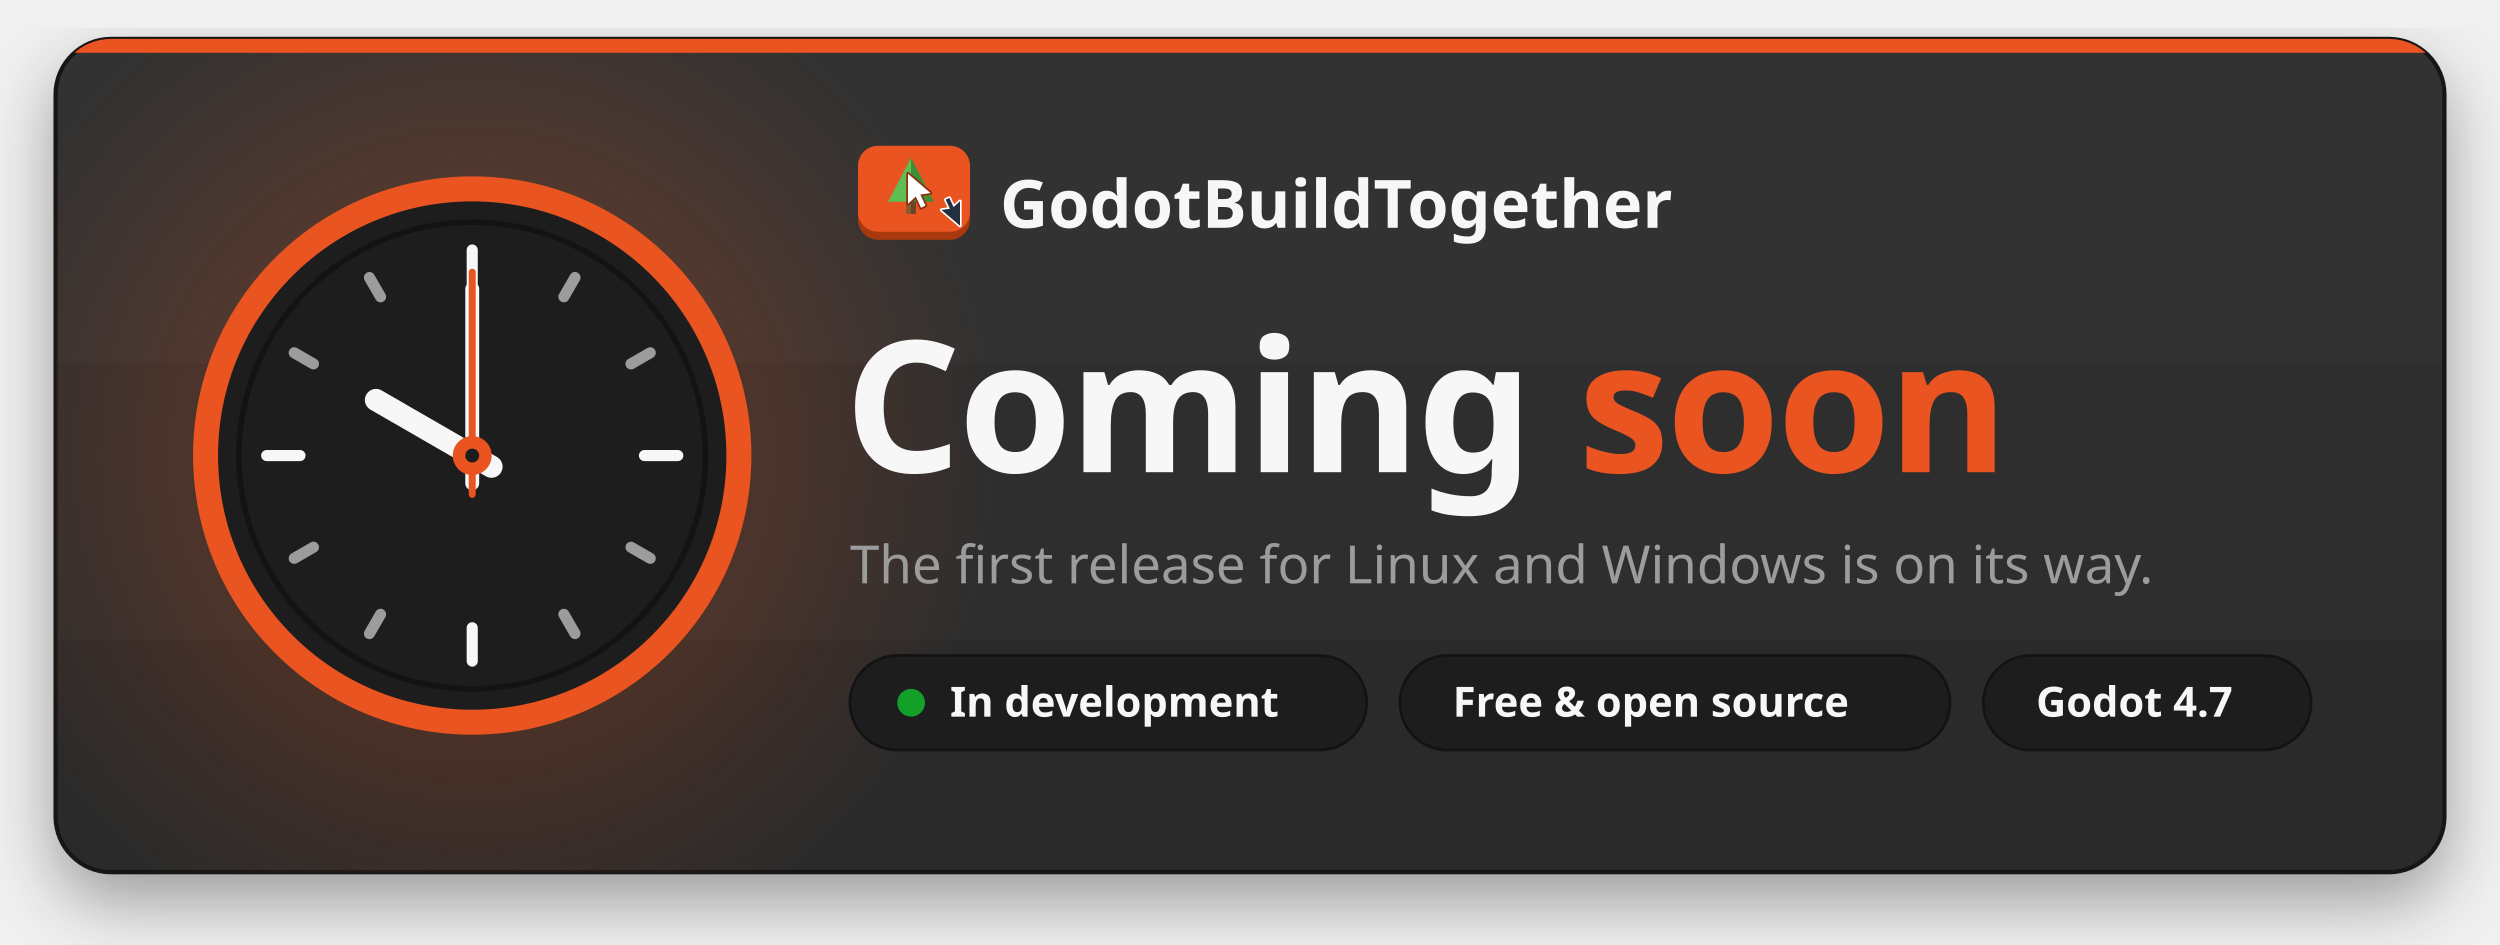
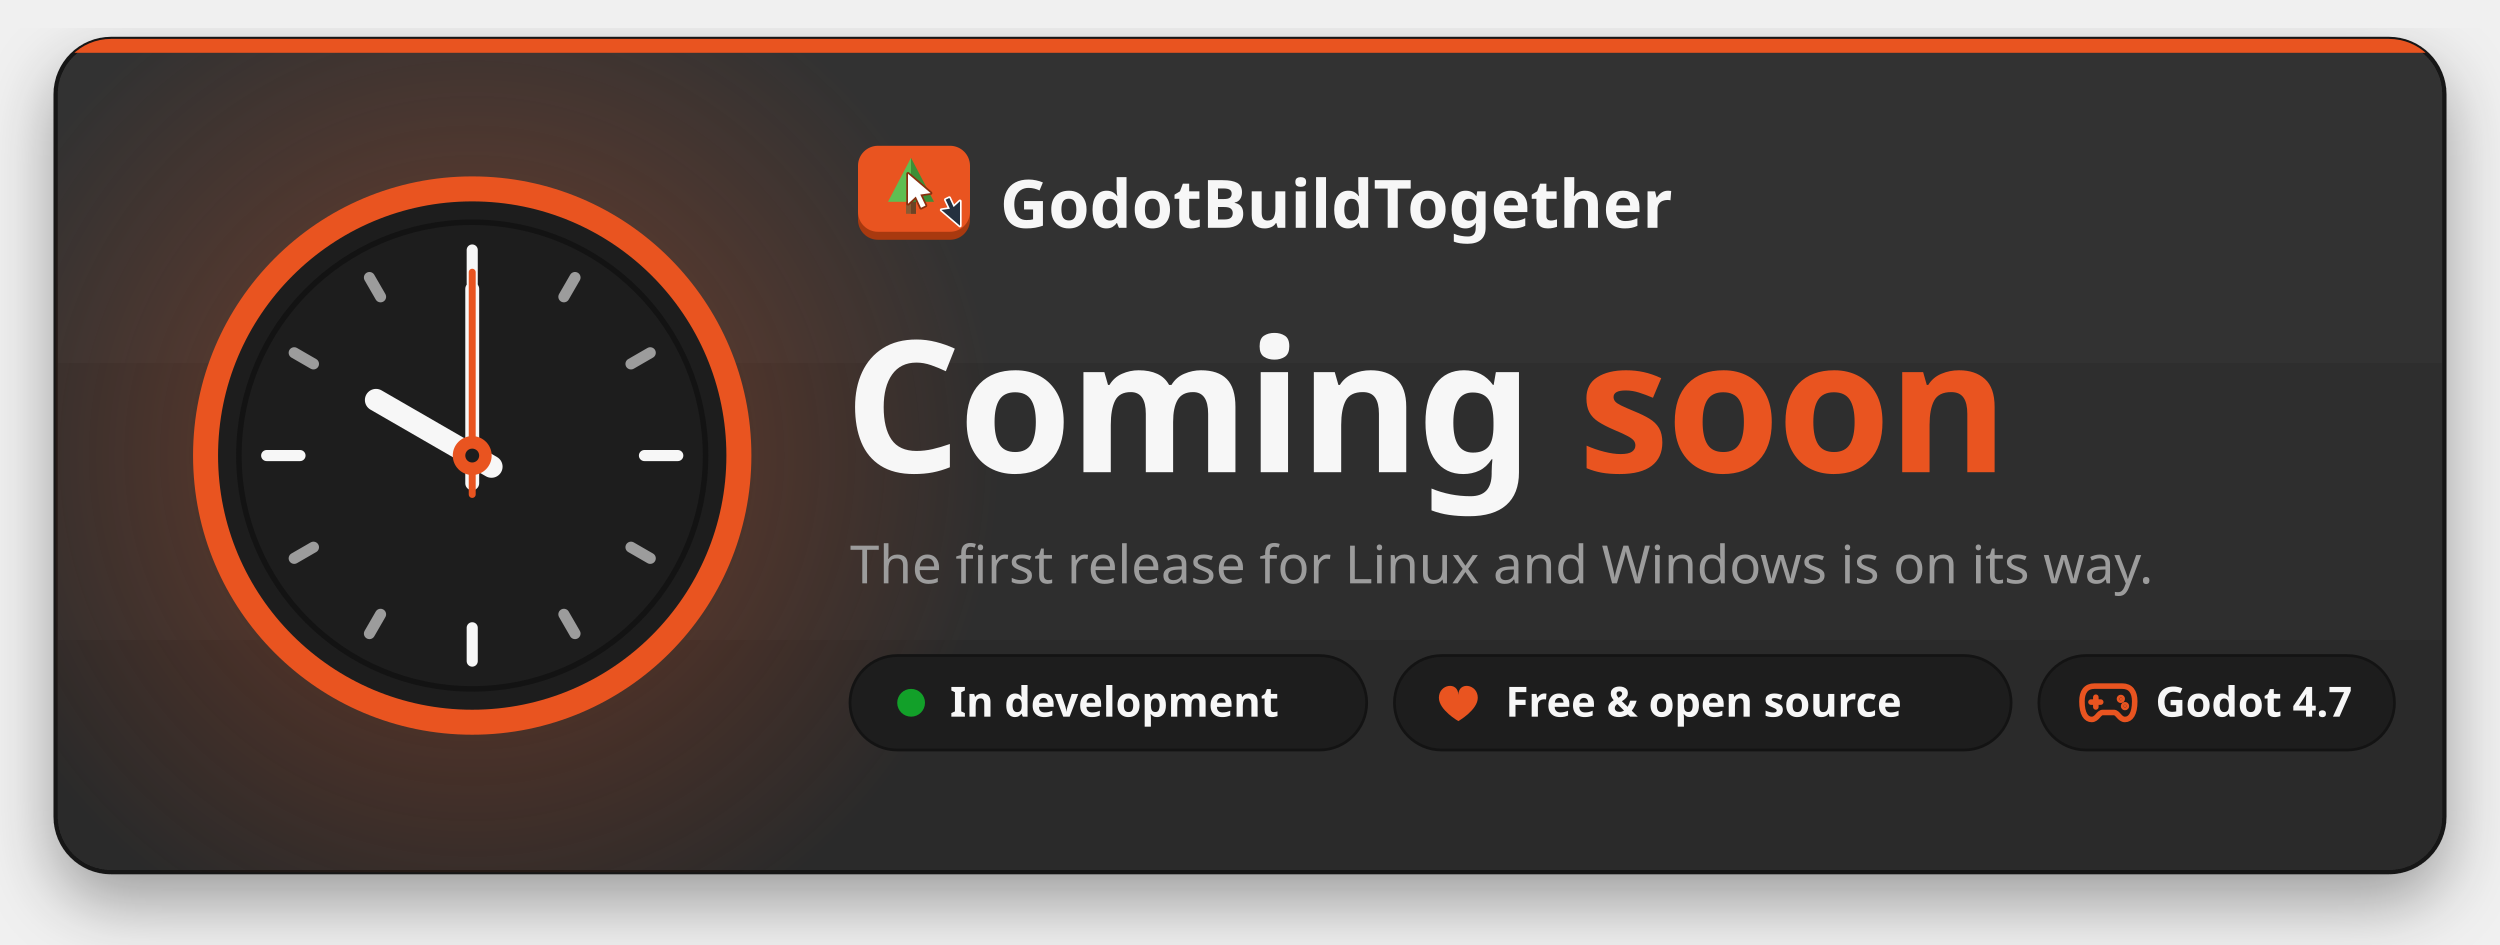
<svg xmlns="http://www.w3.org/2000/svg" viewBox="0 0 900 340" width="900" height="340" role="img" aria-label="GodotBuildTogether — coming soon">
  <defs>
    <filter id="shadow" x="-10%" y="-10%" width="120%" height="130%">
      <feDropShadow dx="0" dy="10" stdDeviation="12" flood-color="#000" flood-opacity="0.35" />
    </filter>
    <radialGradient id="glow" cx="0.5" cy="0.5" r="0.5">
      <stop offset="0" stop-color="#E95420" stop-opacity="0.35" />
      <stop offset="1" stop-color="#E95420" stop-opacity="0" />
    </radialGradient>
    <linearGradient id="card" x1="0" y1="0" x2="0" y2="1">
      <stop offset="0" stop-color="#333333" />
      <stop offset="1" stop-color="#2A2A2A" />
    </linearGradient>
    <clipPath id="cardclip">
      <rect x="20" y="14" width="860" height="300" rx="20" />
    </clipPath>
  </defs>
  <style>
    text { font-family: Ubuntu, "Segoe UI", system-ui, -apple-system, Cantarell, "Noto Sans", "Helvetica Neue", Arial, sans-serif; }
  </style>
  <rect x="20" y="14" width="860" height="300" rx="20" fill="url(#card)" stroke="#131313" stroke-width="1.5" filter="url(#shadow)" />
  <g clip-path="url(#cardclip)">
    <circle cx="170" cy="164" r="190" fill="url(#glow)" />
    <rect x="20" y="14" width="860" height="5" fill="#E95420" />
  </g>
  <g transform="translate(170 164)">
    <circle r="96" fill="#1D1D1D" stroke="#E95420" stroke-width="9" />
    <circle r="84" fill="none" stroke="#131313" stroke-width="2" />
    <g stroke="#9C9C9C" stroke-width="4" stroke-linecap="round">
      <line y1="-74" y2="-62" transform="rotate(0)" stroke="#F7F7F7" />
      <line y1="-74" y2="-66" transform="rotate(30)" />
      <line y1="-74" y2="-66" transform="rotate(60)" />
      <line y1="-74" y2="-62" transform="rotate(90)" stroke="#F7F7F7" />
      <line y1="-74" y2="-66" transform="rotate(120)" />
      <line y1="-74" y2="-66" transform="rotate(150)" />
      <line y1="-74" y2="-62" transform="rotate(180)" stroke="#F7F7F7" />
      <line y1="-74" y2="-66" transform="rotate(210)" />
      <line y1="-74" y2="-66" transform="rotate(240)" />
      <line y1="-74" y2="-62" transform="rotate(270)" stroke="#F7F7F7" />
      <line y1="-74" y2="-66" transform="rotate(300)" />
      <line y1="-74" y2="-66" transform="rotate(330)" />
    </g>
    <line y1="8" y2="-40" stroke="#F7F7F7" stroke-width="8" stroke-linecap="round" transform="rotate(300)">
      <animateTransform attributeName="transform" type="rotate" from="300" to="660" dur="72s" repeatCount="indefinite" />
    </line>
    <line y1="10" y2="-60" stroke="#F7F7F7" stroke-width="5" stroke-linecap="round">
      <animateTransform attributeName="transform" type="rotate" from="0" to="360" dur="6s" repeatCount="indefinite" />
    </line>
    <line y1="14" y2="-66" stroke="#E95420" stroke-width="2.5" stroke-linecap="round">
      <animateTransform attributeName="transform" type="rotate" values="0;6;12;18;24;30;36;42;48;54;60;66;72;78;84;90;96;102;108;114;120;126;132;138;144;150;156;162;168;174;180;186;192;198;204;210;216;222;228;234;240;246;252;258;264;270;276;282;288;294;300;306;312;318;324;330;336;342;348;354;360" dur="60s" calcMode="discrete" repeatCount="indefinite" />
    </line>
    <circle r="7" fill="#E95420" />
    <circle r="2.5" fill="#1D1D1D" />
  </g>
  <g transform="translate(306 46) scale(0.36)">
    <rect x="8" y="26" width="112" height="86" rx="20" fill="#A8390F" />
    <rect x="8" y="18" width="112" height="86" rx="20" fill="#E95420" />
    <rect x="56" y="70" width="10" height="16" fill="#8A5A33" />
    <rect x="61" y="70" width="5" height="16" fill="#6B4325" />
    <path d="M61 30 L61 74 L38 74 Z" fill="#5FBE52" />
    <path d="M61 30 L61 74 L84 74 Z" fill="#3E8F36" />
    <path d="M0 0 L0 30 L7.8 22.8 L13 34 L17.5 31.8 L12.3 20.8 L22.6 19.3 Z" fill="#FFFFFF" stroke="#8A2F0D" stroke-width="3.5" stroke-linejoin="round" paint-order="stroke" transform="translate(58,46)" />
    <path d="M0 0 L0 30 L7.8 22.8 L13 34 L17.5 31.8 L12.3 20.8 L22.6 19.3 Z" fill="#24303F" stroke="#FFFFFF" stroke-width="4" stroke-linejoin="round" paint-order="stroke" transform="translate(110,98) rotate(180) scale(0.82)" />
  </g>
  <text x="360" y="82" font-size="24" font-weight="700" fill="#F7F7F7">GodotBuildTogether</text>
  <text x="304" y="170" font-size="66" font-weight="700" fill="#F7F7F7" letter-spacing="-1">Coming <tspan fill="#E95420">soon</tspan>
  </text>
  <text x="306" y="210" font-size="19" fill="#9C9C9C">The first release for Linux and Windows is on its way.</text>
  <g font-size="15" font-weight="600">
    <rect x="306" y="236" width="186" height="34" rx="17" fill="#1D1D1D" stroke="#131313" />
    <circle cx="328" cy="253" r="5" fill="#12A029">
      <animate attributeName="opacity" values="1;0.25;1" dur="1.8s" repeatCount="indefinite" />
    </circle>
    <text x="342" y="258" fill="#F7F7F7">In development</text>
-     <rect x="504" y="236" width="198" height="34" rx="17" fill="#1D1D1D" stroke="#131313" />
-     <text x="523" y="258" fill="#F7F7F7">Free &amp; open source</text>
-     <rect x="714" y="236" width="118" height="34" rx="17" fill="#1D1D1D" stroke="#131313" />
-     <text x="733" y="258" fill="#F7F7F7">Godot 4.7</text>
+     <rect x="502" y="236" width="222" height="34" rx="17" fill="#1D1D1D" stroke="#131313" />
+     <path d="M0 4.2 C0 -0.8 7 -1.8 7 3.2 C7 -1.8 14 -0.8 14 4.2 C14 8.6 7 12.6 7 12.6 C7 12.6 0 8.6 0 4.2 Z" fill="#E95420" transform="translate(518 247)" />
+     <text x="542" y="258" fill="#F7F7F7">Free &amp; open source</text>
+     <rect x="734" y="236" width="128" height="34" rx="17" fill="#1D1D1D" stroke="#131313" />
+     <g transform="translate(750 246)" fill="none" stroke="#E95420" stroke-width="2" stroke-linecap="round" stroke-linejoin="round">
+       <path d="M4 1 H14 C17 1 18.5 3 18.5 6.5 C18.5 11 17 13 15 13 C13 13 12.5 10.5 11 10.5 H7 C5.5 10.5 5 13 3 13 C1 13 -0.5 11 -0.5 6.5 C-0.5 3 1 1 4 1 Z" />
+       <path d="M4.5 5 V8.5 M2.75 6.75 H6.25" />
+       <circle cx="13.5" cy="5.6" r="0.5" fill="#E95420" />
+       <circle cx="15" cy="8.2" r="0.5" fill="#E95420" />
+     </g>
+     <text x="776" y="258" fill="#F7F7F7">Godot 4.7</text>
  </g>
</svg>
